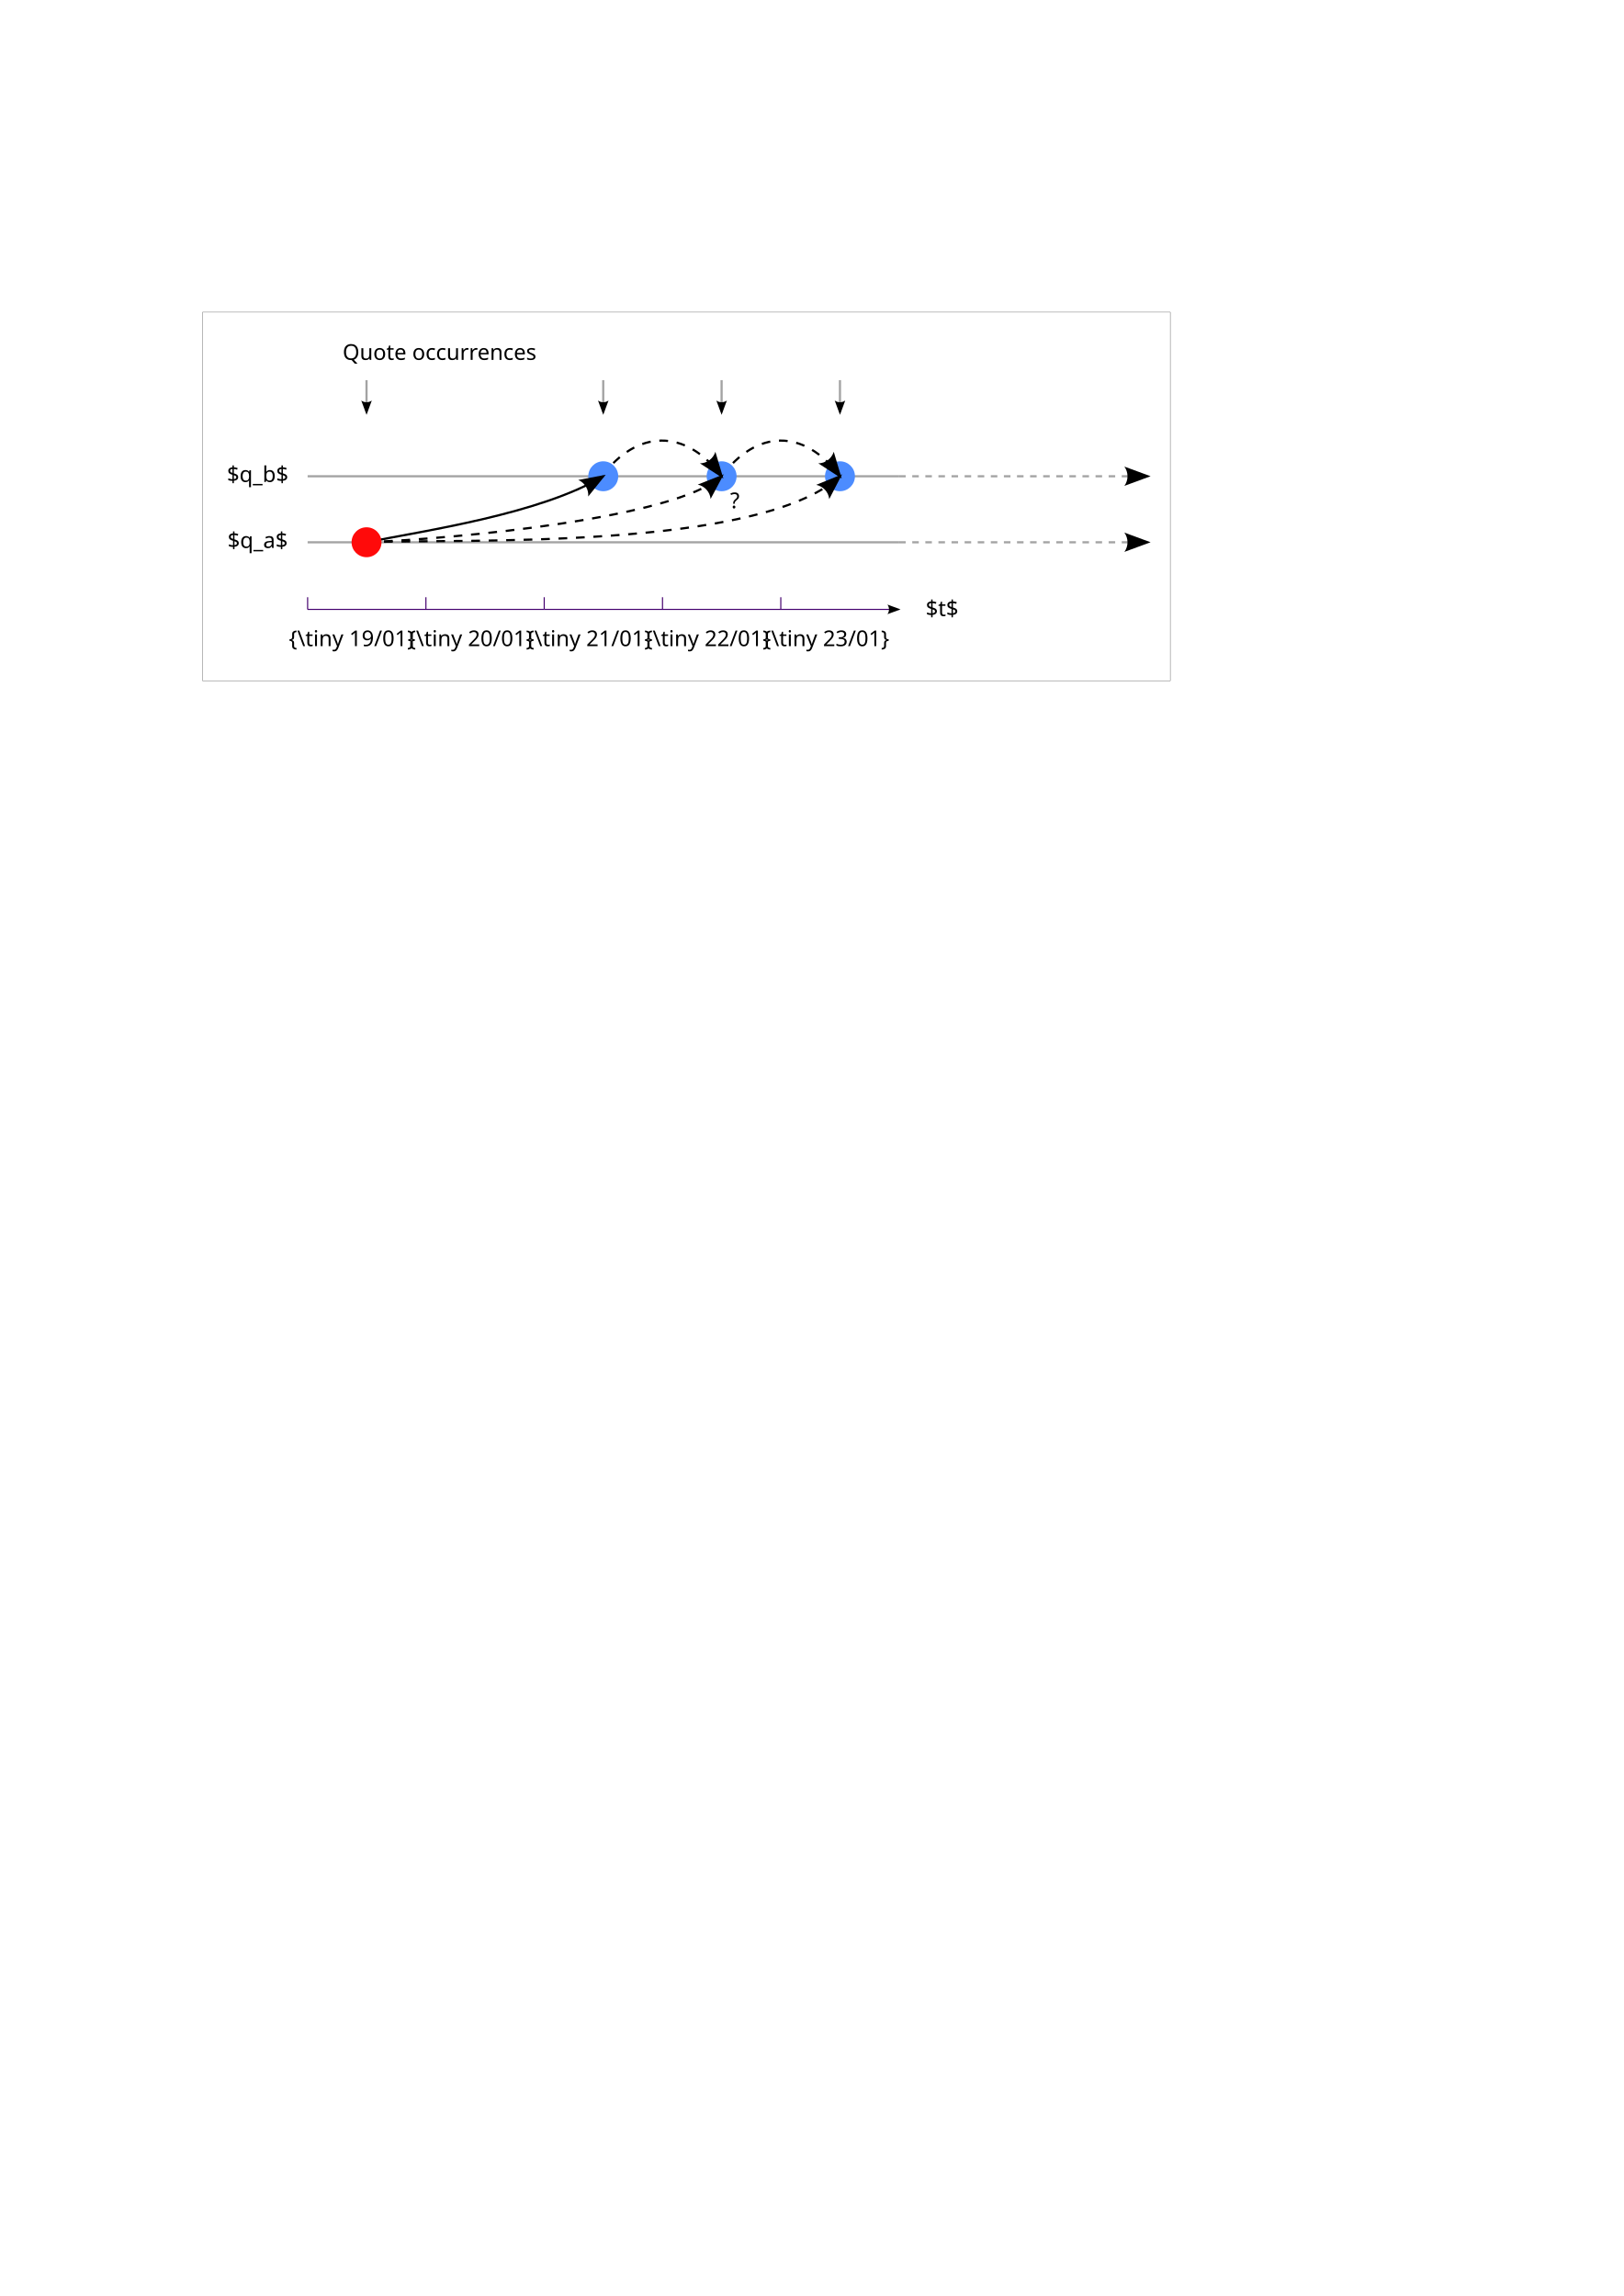
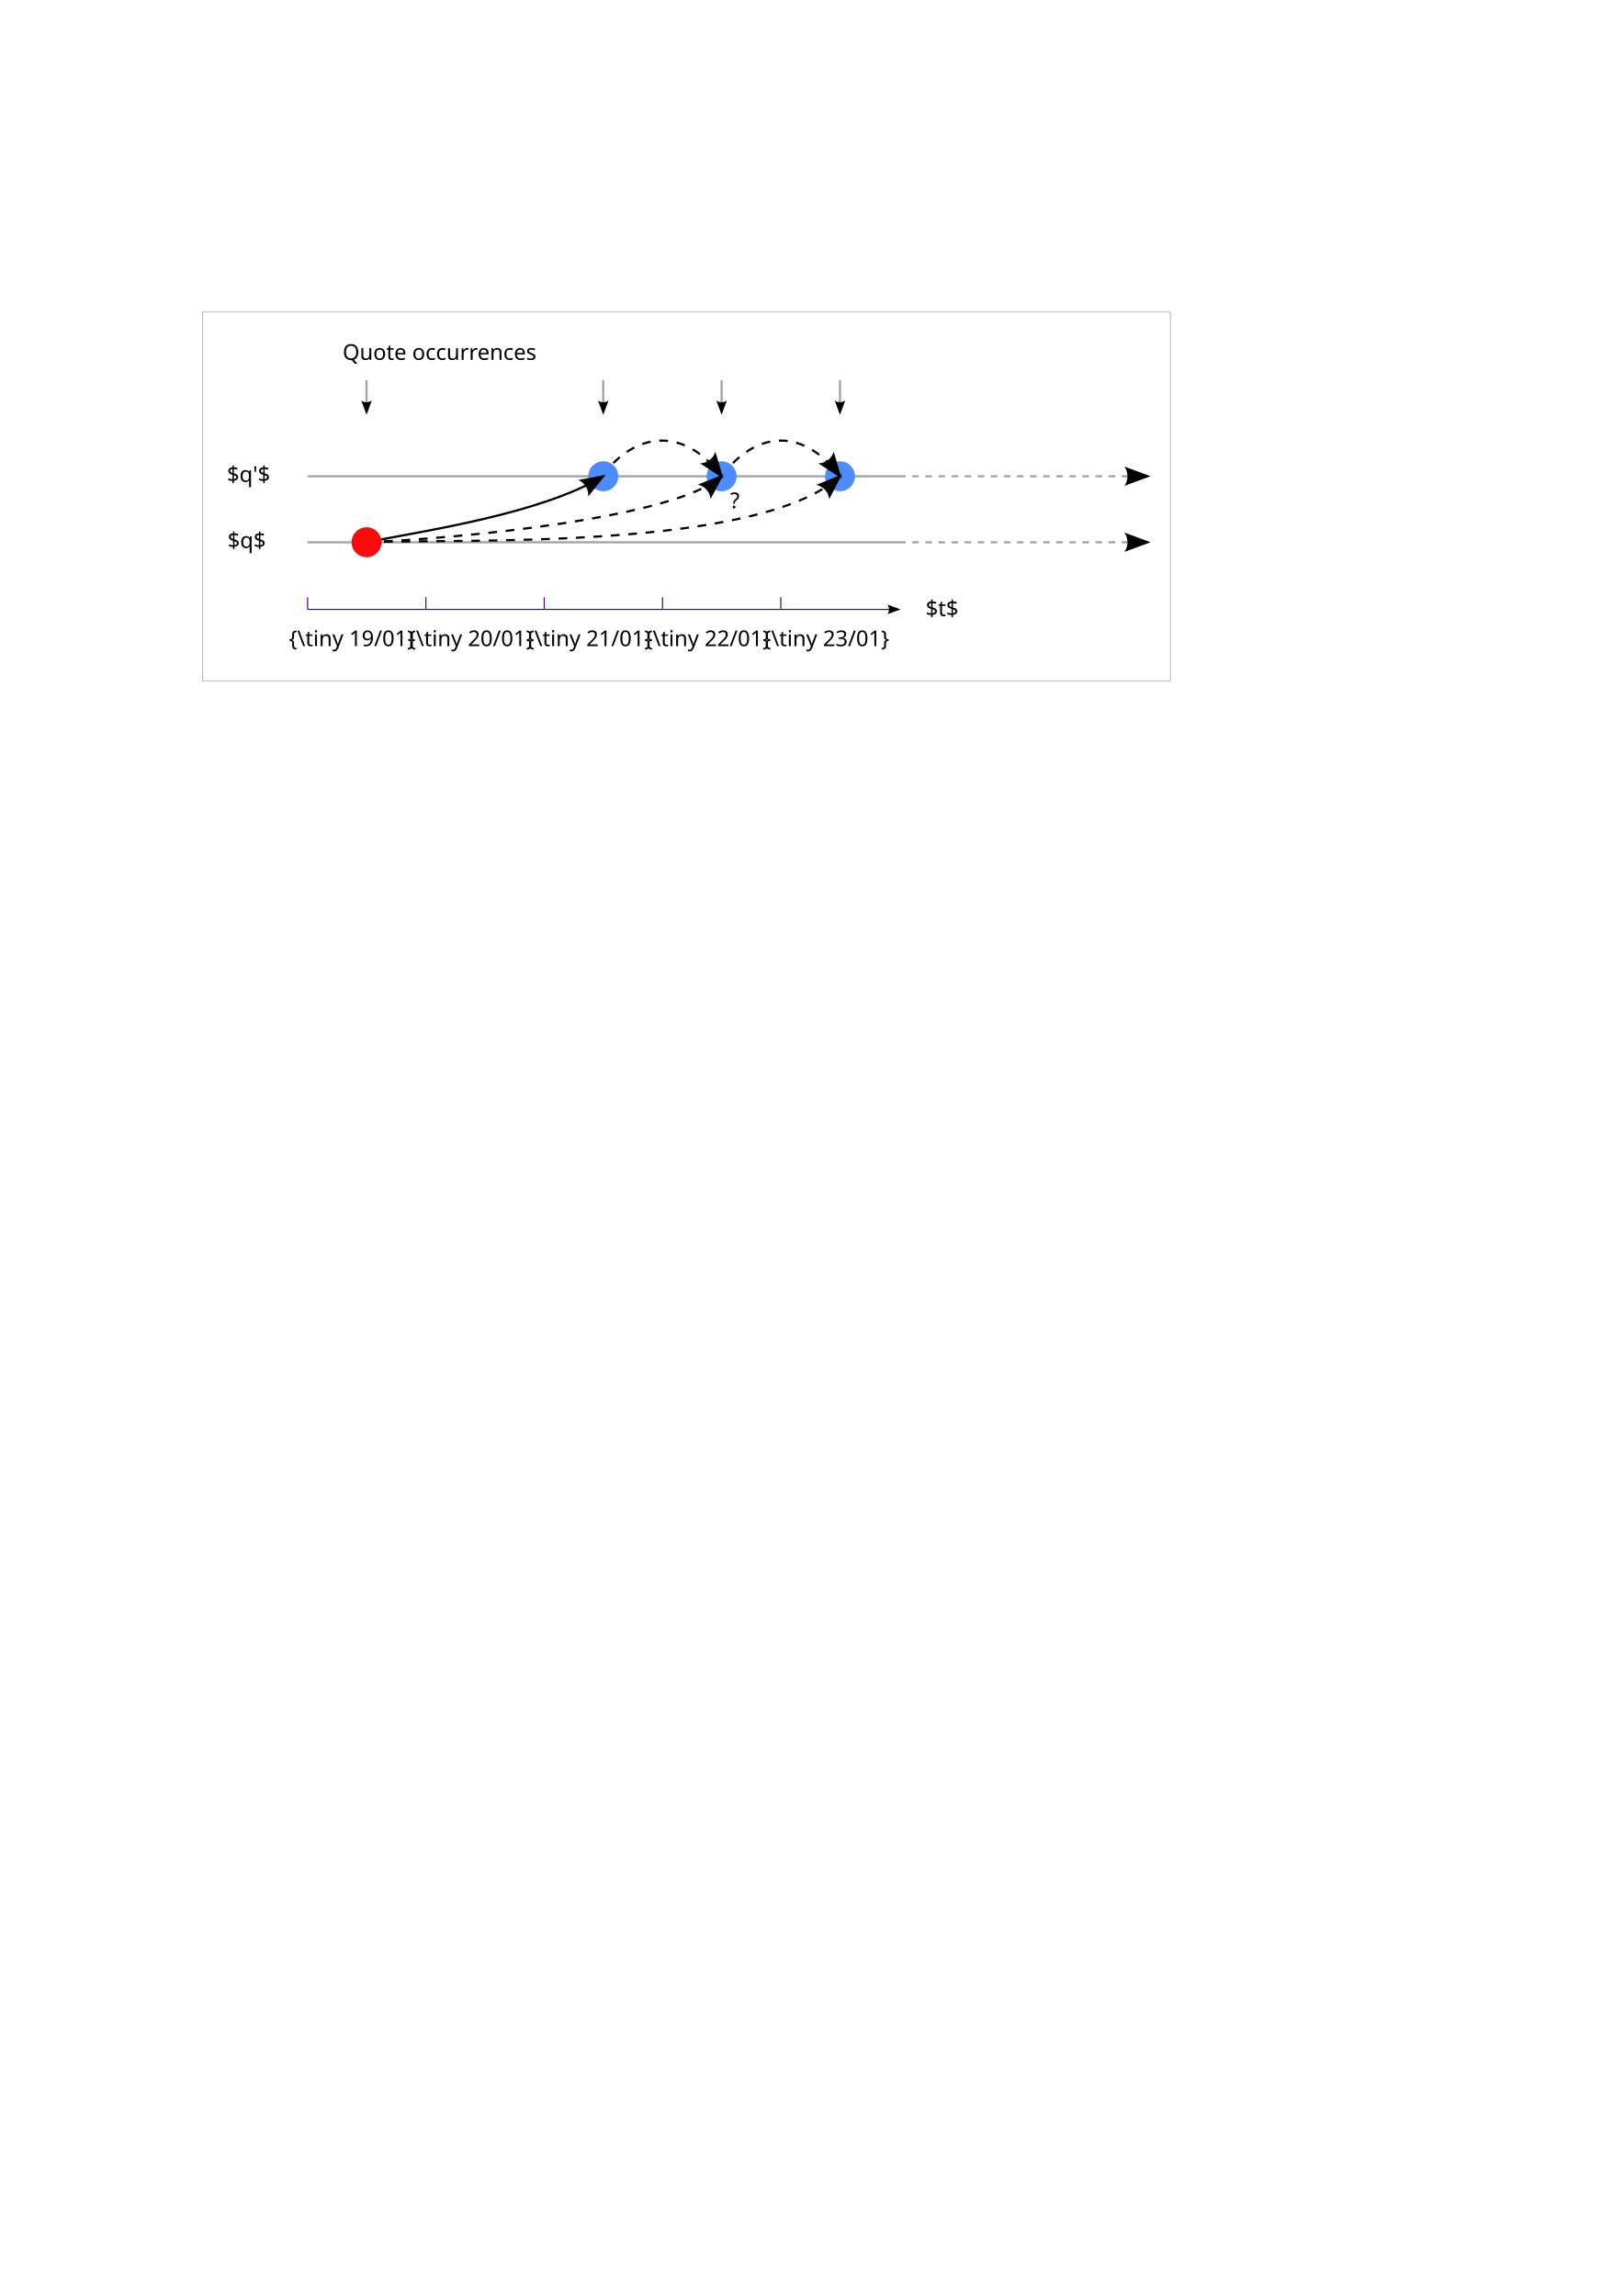
<svg xmlns="http://www.w3.org/2000/svg" version="1.1" width="744.094" height="1052.362" id="svg2">
  <defs id="defs4">
    <marker refX="0" refY="0" orient="auto" id="Arrow2Mend" style="overflow:visible">
      <path d="M 8.719,4.034 -2.207,0.016 8.719,-4.002 c -1.745,2.372 -1.735,5.617 -6e-7,8.035 z" transform="scale(-0.6,-0.6)" id="path3786" style="fill-rule:evenodd;stroke-width:0.625;stroke-linejoin:round" />
    </marker>
    <marker refX="0" refY="0" orient="auto" id="Arrow1Send" style="overflow:visible">
      <path d="M 0,0 5,-5 -12.5,0 5,5 0,0 z" transform="matrix(-0.2,0,0,-0.2,-1.2,0)" id="path3774" style="fill-rule:evenodd;stroke:#000000;stroke-width:1pt" />
    </marker>
    <marker refX="0" refY="0" orient="auto" id="Arrow2Lend" style="overflow:visible">
      <path d="M 8.719,4.034 -2.207,0.016 8.719,-4.002 c -1.745,2.372 -1.735,5.617 -6e-7,8.035 z" transform="matrix(-1.1,0,0,-1.1,-1.1,0)" id="path3780" style="fill-rule:evenodd;stroke-width:0.625;stroke-linejoin:round" />
    </marker>
    <marker refX="0" refY="0" orient="auto" id="Arrow2Lend-3" style="overflow:visible">
      <path d="M 8.719,4.034 -2.207,0.016 8.719,-4.002 c -1.745,2.372 -1.735,5.617 -6e-7,8.035 z" transform="matrix(-1.1,0,0,-1.1,-1.1,0)" id="path3780-4" style="fill-rule:evenodd;stroke-width:0.625;stroke-linejoin:round" />
    </marker>
    <marker refX="0" refY="0" orient="auto" id="Arrow2Lend-0" style="overflow:visible">
      <path d="M 8.719,4.034 -2.207,0.016 8.719,-4.002 c -1.745,2.372 -1.735,5.617 -6e-7,8.035 z" transform="matrix(-1.1,0,0,-1.1,-1.1,0)" id="path3780-3" style="fill-rule:evenodd;stroke-width:0.625;stroke-linejoin:round" />
    </marker>
    <marker refX="0" refY="0" orient="auto" id="Arrow2Lend-0-8" style="overflow:visible">
      <path d="M 8.719,4.034 -2.207,0.016 8.719,-4.002 c -1.745,2.372 -1.735,5.617 -6e-7,8.035 z" transform="matrix(-1.1,0,0,-1.1,-1.1,0)" id="path3780-3-8" style="fill-rule:evenodd;stroke-width:0.625;stroke-linejoin:round" />
    </marker>
    <marker refX="0" refY="0" orient="auto" id="Arrow2Lend-0-1" style="overflow:visible">
      <path d="M 8.719,4.034 -2.207,0.016 8.719,-4.002 c -1.745,2.372 -1.735,5.617 -6e-7,8.035 z" transform="matrix(-1.1,0,0,-1.1,-1.1,0)" id="path3780-3-87" style="fill-rule:evenodd;stroke-width:0.625;stroke-linejoin:round" />
    </marker>
    <marker refX="0" refY="0" orient="auto" id="Arrow2Lend-03" style="overflow:visible">
      <path d="M 8.719,4.034 -2.207,0.016 8.719,-4.002 c -1.745,2.372 -1.735,5.617 -6e-7,8.035 z" transform="matrix(-1.1,0,0,-1.1,-1.1,0)" id="path3780-8" style="fill-rule:evenodd;stroke-width:0.625;stroke-linejoin:round" />
    </marker>
    <marker refX="0" refY="0" orient="auto" id="Arrow2Lend-8" style="overflow:visible">
      <path d="M 8.719,4.034 -2.207,0.016 8.719,-4.002 c -1.745,2.372 -1.735,5.617 -6e-7,8.035 z" transform="matrix(-1.1,0,0,-1.1,-1.1,0)" id="path3780-2" style="fill-rule:evenodd;stroke-width:0.625;stroke-linejoin:round" />
    </marker>
    <marker refX="0" refY="0" orient="auto" id="marker3130" style="overflow:visible">
      <path d="M 8.719,4.034 -2.207,0.016 8.719,-4.002 c -1.745,2.372 -1.735,5.617 -6e-7,8.035 z" transform="matrix(-1.1,0,0,-1.1,-1.1,0)" id="path3132" style="fill-rule:evenodd;stroke-width:0.625;stroke-linejoin:round" />
    </marker>
    <marker refX="0" refY="0" orient="auto" id="Arrow2Mend-3" style="overflow:visible">
      <path d="M 8.719,4.034 -2.207,0.016 8.719,-4.002 c -1.745,2.372 -1.735,5.617 -6e-7,8.035 z" transform="scale(-0.6,-0.6)" id="path3786-8" style="fill-rule:evenodd;stroke-width:0.625;stroke-linejoin:round" />
    </marker>
    <marker refX="0" refY="0" orient="auto" id="Arrow2Mend-6" style="overflow:visible">
      <path d="M 8.719,4.034 -2.207,0.016 8.719,-4.002 c -1.745,2.372 -1.735,5.617 -6e-7,8.035 z" transform="scale(-0.6,-0.6)" id="path3786-80" style="fill-rule:evenodd;stroke-width:0.625;stroke-linejoin:round" />
    </marker>
    <marker refX="0" refY="0" orient="auto" id="Arrow2Mend-8" style="overflow:visible">
      <path d="M 8.719,4.034 -2.207,0.016 8.719,-4.002 c -1.745,2.372 -1.735,5.617 -6e-7,8.035 z" transform="scale(-0.6,-0.6)" id="path3786-1" style="fill-rule:evenodd;stroke-width:0.625;stroke-linejoin:round" />
    </marker>
    <marker refX="0" refY="0" orient="auto" id="marker3058" style="overflow:visible">
      <path d="M 8.719,4.034 -2.207,0.016 8.719,-4.002 c -1.745,2.372 -1.735,5.617 -6e-7,8.035 z" transform="scale(-0.6,-0.6)" id="path3060" style="fill-rule:evenodd;stroke-width:0.625;stroke-linejoin:round" />
    </marker>
    <marker refX="0" refY="0" orient="auto" id="marker3062" style="overflow:visible">
      <path d="M 8.719,4.034 -2.207,0.016 8.719,-4.002 c -1.745,2.372 -1.735,5.617 -6e-7,8.035 z" transform="scale(-0.6,-0.6)" id="path3064" style="fill-rule:evenodd;stroke-width:0.625;stroke-linejoin:round" />
    </marker>
    <marker refX="0" refY="0" orient="auto" id="marker3130-2" style="overflow:visible">
      <path d="M 8.719,4.034 -2.207,0.016 8.719,-4.002 c -1.745,2.372 -1.735,5.617 -6e-7,8.035 z" transform="matrix(-1.1,0,0,-1.1,-1.1,0)" id="path3132-7" style="fill-rule:evenodd;stroke-width:0.625;stroke-linejoin:round" />
    </marker>
    <marker refX="0" refY="0" orient="auto" id="marker3068" style="overflow:visible">
      <path d="M 8.719,4.034 -2.207,0.016 8.719,-4.002 c -1.745,2.372 -1.735,5.617 -6e-7,8.035 z" transform="matrix(-1.1,0,0,-1.1,-1.1,0)" id="path3070" style="fill-rule:evenodd;stroke-width:0.625;stroke-linejoin:round" />
    </marker>
    <marker refX="0" refY="0" orient="auto" id="Arrow2Lend-2" style="overflow:visible">
      <path d="M 8.719,4.034 -2.207,0.016 8.719,-4.002 c -1.745,2.372 -1.735,5.617 -6e-7,8.035 z" transform="matrix(-1.1,0,0,-1.1,-1.1,0)" id="path3780-0" style="fill-rule:evenodd;stroke-width:0.625;stroke-linejoin:round" />
    </marker>
    <marker refX="0" refY="0" orient="auto" id="marker3074" style="overflow:visible">
      <path d="M 8.719,4.034 -2.207,0.016 8.719,-4.002 c -1.745,2.372 -1.735,5.617 -6e-7,8.035 z" transform="matrix(-1.1,0,0,-1.1,-1.1,0)" id="path3076" style="fill-rule:evenodd;stroke-width:0.625;stroke-linejoin:round" />
    </marker>
    <marker refX="0" refY="0" orient="auto" id="marker3130-22" style="overflow:visible">
      <path d="M 8.719,4.034 -2.207,0.016 8.719,-4.002 c -1.745,2.372 -1.735,5.617 -6e-7,8.035 z" transform="matrix(-1.1,0,0,-1.1,-1.1,0)" id="path3132-4" style="fill-rule:evenodd;stroke-width:0.625;stroke-linejoin:round" />
    </marker>
    <marker refX="0" refY="0" orient="auto" id="marker3130-0" style="overflow:visible">
      <path d="M 8.719,4.034 -2.207,0.016 8.719,-4.002 c -1.745,2.372 -1.735,5.617 -6e-7,8.035 z" transform="matrix(-1.1,0,0,-1.1,-1.1,0)" id="path3132-5" style="fill-rule:evenodd;stroke-width:0.625;stroke-linejoin:round" />
    </marker>
    <marker refX="0" refY="0" orient="auto" id="marker3130-0-0" style="overflow:visible">
      <path d="M 8.719,4.034 -2.207,0.016 8.719,-4.002 c -1.745,2.372 -1.735,5.617 -6e-7,8.035 z" transform="matrix(-1.1,0,0,-1.1,-1.1,0)" id="path3132-5-9" style="fill-rule:evenodd;stroke-width:0.625;stroke-linejoin:round" />
    </marker>
    <marker refX="0" refY="0" orient="auto" id="Arrow2Mend-7" style="overflow:visible">
      <path d="M 8.719,4.034 -2.207,0.016 8.719,-4.002 c -1.745,2.372 -1.735,5.617 -6e-7,8.035 z" transform="scale(-0.6,-0.6)" id="path3786-3" style="fill-rule:evenodd;stroke-width:0.625;stroke-linejoin:round" />
    </marker>
    <marker refX="0" refY="0" orient="auto" id="marker3130-0-3" style="overflow:visible">
      <path d="M 8.719,4.034 -2.207,0.016 8.719,-4.002 c -1.745,2.372 -1.735,5.617 -6e-7,8.035 z" transform="matrix(-1.1,0,0,-1.1,-1.1,0)" id="path3132-5-7" style="fill-rule:evenodd;stroke-width:0.625;stroke-linejoin:round" />
    </marker>
    <marker refX="0" refY="0" orient="auto" id="Arrow2Lend-6" style="overflow:visible">
      <path d="M 8.719,4.034 -2.207,0.016 8.719,-4.002 c -1.745,2.372 -1.735,5.617 -6e-7,8.035 z" transform="matrix(-1.1,0,0,-1.1,-1.1,0)" id="path3780-5" style="fill-rule:evenodd;stroke-width:0.625;stroke-linejoin:round" />
    </marker>
    <marker refX="0" refY="0" orient="auto" id="marker3130-1" style="overflow:visible">
      <path d="M 8.719,4.034 -2.207,0.016 8.719,-4.002 c -1.745,2.372 -1.735,5.617 -6e-7,8.035 z" transform="matrix(-1.1,0,0,-1.1,-1.1,0)" id="path3132-3" style="fill-rule:evenodd;stroke-width:0.625;stroke-linejoin:round" />
    </marker>
    <marker refX="0" refY="0" orient="auto" id="marker3130-0-9" style="overflow:visible">
      <path d="M 8.719,4.034 -2.207,0.016 8.719,-4.002 c -1.745,2.372 -1.735,5.617 -6e-7,8.035 z" transform="matrix(-1.1,0,0,-1.1,-1.1,0)" id="path3132-5-93" style="fill-rule:evenodd;stroke-width:0.625;stroke-linejoin:round" />
    </marker>
    <marker refX="0" refY="0" orient="auto" id="marker3130-0-92" style="overflow:visible">
      <path d="M 8.719,4.034 -2.207,0.016 8.719,-4.002 c -1.745,2.372 -1.735,5.617 -6e-7,8.035 z" transform="matrix(-1.1,0,0,-1.1,-1.1,0)" id="path3132-5-3" style="fill-rule:evenodd;stroke-width:0.625;stroke-linejoin:round" />
    </marker>
    <marker refX="0" refY="0" orient="auto" id="marker5329" style="overflow:visible">
      <path d="M 8.719,4.034 -2.207,0.016 8.719,-4.002 c -1.745,2.372 -1.735,5.617 -6e-7,8.035 z" transform="matrix(-1.1,0,0,-1.1,-1.1,0)" id="path5331" style="fill-rule:evenodd;stroke-width:0.625;stroke-linejoin:round" />
    </marker>
    <marker refX="0" refY="0" orient="auto" id="Arrow2Lend-35" style="overflow:visible">
      <path d="M 8.719,4.034 -2.207,0.016 8.719,-4.002 c -1.745,2.372 -1.735,5.617 -6e-7,8.035 z" transform="matrix(-1.1,0,0,-1.1,-1.1,0)" id="path3780-83" style="fill-rule:evenodd;stroke-width:0.625;stroke-linejoin:round" />
    </marker>
    <marker refX="0" refY="0" orient="auto" id="marker3130-8" style="overflow:visible">
      <path d="M 8.719,4.034 -2.207,0.016 8.719,-4.002 c -1.745,2.372 -1.735,5.617 -6e-7,8.035 z" transform="matrix(-1.1,0,0,-1.1,-1.1,0)" id="path3132-41" style="fill-rule:evenodd;stroke-width:0.625;stroke-linejoin:round" />
    </marker>
    <marker refX="0" refY="0" orient="auto" id="marker5337" style="overflow:visible">
      <path d="M 8.719,4.034 -2.207,0.016 8.719,-4.002 c -1.745,2.372 -1.735,5.617 -6e-7,8.035 z" transform="matrix(-1.1,0,0,-1.1,-1.1,0)" id="path5339" style="fill-rule:evenodd;stroke-width:0.625;stroke-linejoin:round" />
    </marker>
    <marker refX="0" refY="0" orient="auto" id="marker5341" style="overflow:visible">
      <path d="M 8.719,4.034 -2.207,0.016 8.719,-4.002 c -1.745,2.372 -1.735,5.617 -6e-7,8.035 z" transform="matrix(-1.1,0,0,-1.1,-1.1,0)" id="path5343" style="fill-rule:evenodd;stroke-width:0.625;stroke-linejoin:round" />
    </marker>
    <marker refX="0" refY="0" orient="auto" id="marker5345" style="overflow:visible">
      <path d="M 8.719,4.034 -2.207,0.016 8.719,-4.002 c -1.745,2.372 -1.735,5.617 -6e-7,8.035 z" transform="matrix(-1.1,0,0,-1.1,-1.1,0)" id="path5347" style="fill-rule:evenodd;stroke-width:0.625;stroke-linejoin:round" />
    </marker>
    <marker refX="0" refY="0" orient="auto" id="Arrow2Lend-01" style="overflow:visible">
      <path d="M 8.719,4.034 -2.207,0.016 8.719,-4.002 c -1.745,2.372 -1.735,5.617 -6e-7,8.035 z" transform="matrix(-1.1,0,0,-1.1,-1.1,0)" id="path3780-6" style="fill-rule:evenodd;stroke-width:0.625;stroke-linejoin:round" />
    </marker>
    <marker refX="0" refY="0" orient="auto" id="marker3130-0-8" style="overflow:visible">
      <path d="M 8.719,4.034 -2.207,0.016 8.719,-4.002 c -1.745,2.372 -1.735,5.617 -6e-7,8.035 z" transform="matrix(-1.1,0,0,-1.1,-1.1,0)" id="path3132-5-0" style="fill-rule:evenodd;stroke-width:0.625;stroke-linejoin:round" />
    </marker>
    <marker refX="0" refY="0" orient="auto" id="marker3130-9" style="overflow:visible">
      <path d="M 8.719,4.034 -2.207,0.016 8.719,-4.002 c -1.745,2.372 -1.735,5.617 -6e-7,8.035 z" transform="matrix(-1.1,0,0,-1.1,-1.1,0)" id="path3132-6" style="fill-rule:evenodd;stroke-width:0.625;stroke-linejoin:round" />
    </marker>
    <marker refX="0" refY="0" orient="auto" id="marker6611" style="overflow:visible">
      <path d="M 8.719,4.034 -2.207,0.016 8.719,-4.002 c -1.745,2.372 -1.735,5.617 -6e-7,8.035 z" transform="matrix(-1.1,0,0,-1.1,-1.1,0)" id="path6613" style="fill-rule:evenodd;stroke-width:0.625;stroke-linejoin:round" />
    </marker>
    <marker refX="0" refY="0" orient="auto" id="marker6615" style="overflow:visible">
      <path d="M 8.719,4.034 -2.207,0.016 8.719,-4.002 c -1.745,2.372 -1.735,5.617 -6e-7,8.035 z" transform="matrix(-1.1,0,0,-1.1,-1.1,0)" id="path6617" style="fill-rule:evenodd;stroke-width:0.625;stroke-linejoin:round" />
    </marker>
    <marker refX="0" refY="0" orient="auto" id="marker5345-3" style="overflow:visible">
      <path d="M 8.719,4.034 -2.207,0.016 8.719,-4.002 c -1.745,2.372 -1.735,5.617 -6e-7,8.035 z" transform="matrix(-1.1,0,0,-1.1,-1.1,0)" id="path5347-8" style="fill-rule:evenodd;stroke-width:0.625;stroke-linejoin:round" />
    </marker>
    <marker refX="0" refY="0" orient="auto" id="marker5345-4" style="overflow:visible">
      <path d="M 8.719,4.034 -2.207,0.016 8.719,-4.002 c -1.745,2.372 -1.735,5.617 -6e-7,8.035 z" transform="matrix(-1.1,0,0,-1.1,-1.1,0)" id="path5347-1" style="fill-rule:evenodd;stroke-width:0.625;stroke-linejoin:round" />
    </marker>
  </defs>
  <g id="layer1" style="display:inline" />
  <g id="layer3" style="display:inline" />
  <text style="font-size:40px;font-style:normal;font-weight:normal;line-height:125%;letter-spacing:0px;word-spacing:0px;fill:#000000;fill-opacity:1;stroke:none;font-family:Sans" xml:space="preserve" id="text3033" y="530.508" x="139.073">
    <tspan id="tspan3035" y="530.508" x="139.073" />
  </text>
-   <g id="g3422">
-     <text x="157.002" y="164.952" id="text3037-4" xml:space="preserve" style="font-size:10px;font-style:normal;font-weight:normal;line-height:125%;letter-spacing:0px;word-spacing:0px;fill:#000000;fill-opacity:1;stroke:none;display:inline;font-family:Sans">
-       <tspan x="157.002" y="164.952" id="tspan3039-9">Quote occurrences</tspan>
-     </text>
-     <path d="m 167.965,174.237 0,14.57" id="path3041-5" style="fill:none;stroke:#a3a3a3;stroke-width:1px;stroke-linecap:butt;stroke-linejoin:miter;stroke-opacity:1;marker-end:url(#Arrow2Mend);display:inline" />
-     <path d="m 276.446,174.237 0,14.57" id="path3041-0-6" style="fill:none;stroke:#a3a3a3;stroke-width:1px;stroke-linecap:butt;stroke-linejoin:miter;stroke-opacity:1;marker-end:url(#Arrow2Mend);display:inline" />
-     <path d="m 384.927,174.237 0,14.57" id="path3041-8-4" style="fill:none;stroke:#a3a3a3;stroke-width:1px;stroke-linecap:butt;stroke-linejoin:miter;stroke-opacity:1;marker-end:url(#Arrow2Mend);display:inline" />
-     <path d="m 330.686,174.237 0,14.57" id="path3041-0-6-9" style="fill:none;stroke:#a3a3a3;stroke-width:1px;stroke-linecap:butt;stroke-linejoin:miter;stroke-opacity:1;marker-end:url(#Arrow2Mend);display:inline" />
-   </g>
  <rect style="fill:none;stroke:#000000;stroke-width:0.117;stroke-linecap:round;stroke-linejoin:round;stroke-miterlimit:4;stroke-opacity:1;stroke-dasharray:none;stroke-dashoffset:0;display:inline" id="rect6504-5" y="143.084" x="92.828" height="168.944" width="443.483" />
-   <g id="g3381">
+   <g id="g3156">
+     <g id="g3422">
+       <text style="font-size:10px;font-style:normal;font-weight:normal;line-height:125%;letter-spacing:0px;word-spacing:0px;fill:#000000;fill-opacity:1;stroke:none;display:inline;font-family:Sans" xml:space="preserve" id="text3037-4" y="164.952" x="157.002">
+         <tspan id="tspan3039-9" y="164.952" x="157.002">Quote occurrences</tspan>
+       </text>
+       <path style="fill:none;stroke:#a3a3a3;stroke-width:1px;stroke-linecap:butt;stroke-linejoin:miter;stroke-opacity:1;marker-end:url(#Arrow2Mend);display:inline" id="path3041-5" d="m 167.965,174.237 0,14.57" />
+       <path style="fill:none;stroke:#a3a3a3;stroke-width:1px;stroke-linecap:butt;stroke-linejoin:miter;stroke-opacity:1;marker-end:url(#Arrow2Mend);display:inline" id="path3041-0-6" d="m 276.446,174.237 0,14.57" />
+       <path style="fill:none;stroke:#a3a3a3;stroke-width:1px;stroke-linecap:butt;stroke-linejoin:miter;stroke-opacity:1;marker-end:url(#Arrow2Mend);display:inline" id="path3041-8-4" d="m 384.927,174.237 0,14.57" />
+       <path style="fill:none;stroke:#a3a3a3;stroke-width:1px;stroke-linecap:butt;stroke-linejoin:miter;stroke-opacity:1;marker-end:url(#Arrow2Mend);display:inline" id="path3041-0-6-9" d="m 330.686,174.237 0,14.57" />
+     </g>
    <path d="m 140.976,218.294 271.08,0" id="path4092-2" style="fill:none;stroke:#a3a3a3;stroke-width:1px;stroke-linecap:butt;stroke-linejoin:miter;stroke-opacity:1;marker-end:none;display:inline" />
    <path d="m 412.056,218.294 113.901,0" id="path2985-73-4-6" style="fill:none;stroke:#a3a3a3;stroke-width:1;stroke-linecap:butt;stroke-linejoin:miter;stroke-miterlimit:4;stroke-opacity:1;stroke-dasharray:3, 3;stroke-dashoffset:0;marker-end:url(#Arrow2Lend);display:inline" />
    <path d="m 140.976,248.552 271.08,0" id="path4092-2-0" style="fill:none;stroke:#a3a3a3;stroke-width:1px;stroke-linecap:butt;stroke-linejoin:miter;stroke-opacity:1;marker-end:none;display:inline" />
    <path d="m 391.796,218.294 a 6.859,6.859 0 0 1 -13.719,0 6.859,6.859 0 1 1 13.719,0 z" id="path4199-24-449-6-5" style="fill:#4c8cff;fill-opacity:1;stroke:none;display:inline" />
    <path d="m 330.696,218.294 c 16.033,-21.465 37.67,-22.14 54.24,0" id="path3219-7-7" style="fill:none;stroke:#000000;stroke-width:1;stroke-linecap:butt;stroke-linejoin:miter;stroke-miterlimit:4;stroke-opacity:1;stroke-dasharray:4, 4;stroke-dashoffset:0;marker-end:url(#marker3130-0);display:inline" />
    <path d="m 337.555,218.294 a 6.859,6.859 0 0 1 -13.719,0 6.859,6.859 0 1 1 13.719,0 z" id="path4199-24-449-6-5-8" style="fill:#4c8cff;fill-opacity:1;stroke:none;display:inline" />
    <path d="m 275.858,218.294 c 16.033,-21.465 38.267,-22.14 54.837,0" id="path3219-7" style="fill:none;stroke:#000000;stroke-width:1;stroke-linecap:butt;stroke-linejoin:miter;stroke-miterlimit:4;stroke-opacity:1;stroke-dasharray:4, 4;stroke-dashoffset:0;marker-end:url(#marker3130-0);display:inline" />
    <text x="103.997" y="220.896" id="text4753-2-0" xml:space="preserve" style="font-size:10px;font-style:normal;font-variant:normal;font-weight:normal;font-stretch:normal;line-height:125%;letter-spacing:0px;word-spacing:0px;fill:#000000;fill-opacity:1;stroke:none;display:inline;font-family:Norasi;-inkscape-font-specification:Norasi">
-       <tspan x="103.997" y="220.896" id="tspan4755-7-3">$q_b$</tspan>
+       <tspan x="103.997" y="220.896" id="tspan4755-7-3">$q'$</tspan>
    </text>
    <text x="104.271" y="251.154" id="text4757-5-8" xml:space="preserve" style="font-size:10px;font-style:normal;font-variant:normal;font-weight:normal;font-stretch:normal;line-height:125%;letter-spacing:0px;word-spacing:0px;fill:#000000;fill-opacity:1;stroke:none;display:inline;font-family:Norasi;-inkscape-font-specification:Norasi">
-       <tspan x="104.271" y="251.154" id="tspan4759-4-7">$q_a$</tspan>
+       <tspan x="104.271" y="251.154" id="tspan4759-4-7">$q$</tspan>
    </text>
    <text x="424.196" y="282.37" id="text5775-2-0" xml:space="preserve" style="font-size:10px;font-style:normal;font-variant:normal;font-weight:normal;font-stretch:normal;line-height:125%;letter-spacing:0px;word-spacing:0px;fill:#000000;fill-opacity:1;stroke:none;display:inline;font-family:Norasi;-inkscape-font-specification:Norasi">
      <tspan x="424.196" y="282.37" id="tspan5777-9-4">$t$</tspan>
    </text>
    <path d="m 283.315,218.294 a 6.859,6.859 0 0 1 -13.719,0 6.859,6.859 0 1 1 13.719,0 z" id="path4199-24-26-9-4" style="fill:#4c8cff;fill-opacity:1;stroke:none;display:inline" />
    <path d="m 167.974,248.534 c 26.785,-5.313 79.732,-12.972 108.481,-30.241" id="path4985-8" style="fill:none;stroke:#000000;stroke-width:1px;stroke-linecap:butt;stroke-linejoin:miter;stroke-opacity:1;marker-end:url(#marker3130);display:inline" />
    <path d="m 167.974,248.534 c 41.686,-1.671 141.091,-10.931 162.721,-30.241" id="path4985-8-3" style="fill:none;stroke:#000000;stroke-width:1;stroke-linecap:butt;stroke-linejoin:miter;stroke-miterlimit:4;stroke-opacity:1;stroke-dasharray:4, 4;stroke-dashoffset:0;marker-end:url(#marker3130);display:inline" />
    <text x="343.266" y="232.929" id="text4385" xml:space="preserve" style="font-size:10px;font-style:normal;font-weight:normal;line-height:125%;letter-spacing:0px;word-spacing:0px;fill:#000000;fill-opacity:1;stroke:none;font-family:Sans">
      <tspan x="343.266" y="232.929" id="tspan4387" style="text-align:center;text-anchor:middle">?</tspan>
    </text>
    <path d="m 412.056,248.552 113.901,0" id="path2985-73-4-6-0" style="fill:none;stroke:#a3a3a3;stroke-width:1;stroke-linecap:butt;stroke-linejoin:miter;stroke-miterlimit:4;stroke-opacity:1;stroke-dasharray:3, 3;stroke-dashoffset:0;marker-end:url(#Arrow2Lend);display:inline" />
    <path d="m 167.974,248.534 c 41.686,-1.671 179.41,4.054 216.962,-30.241" id="path4985-8-3-7" style="fill:none;stroke:#000000;stroke-width:1;stroke-linecap:butt;stroke-linejoin:miter;stroke-miterlimit:4;stroke-opacity:1;stroke-dasharray:4, 4;stroke-dashoffset:0;marker-end:url(#marker3130);display:inline" />
    <path d="m 174.834,248.534 a 6.859,6.859 0 0 1 -13.719,0 6.859,6.859 0 1 1 13.719,0 z" id="path4199-1-4-5" style="fill:#ff0a0a;fill-opacity:1;stroke:none;display:inline" />
    <text x="167.889" y="296.152" id="text4542" xml:space="preserve" style="font-size:10px;font-style:normal;font-weight:normal;text-align:center;line-height:125%;letter-spacing:0px;word-spacing:0px;text-anchor:middle;fill:#000000;fill-opacity:1;stroke:none;font-family:Sans">
      <tspan x="167.889" y="296.152" id="tspan4544">{\tiny 19/01}</tspan>
    </text>
    <text x="222.312" y="296.152" id="text4542-7" xml:space="preserve" style="font-size:10px;font-style:normal;font-weight:normal;text-align:center;line-height:125%;letter-spacing:0px;word-spacing:0px;text-anchor:middle;fill:#000000;fill-opacity:1;stroke:none;display:inline;font-family:Sans">
      <tspan x="222.312" y="296.152" id="tspan4544-6">{\tiny 20/01}</tspan>
    </text>
    <text x="276.553" y="296.152" id="text4542-3" xml:space="preserve" style="font-size:10px;font-style:normal;font-weight:normal;text-align:center;line-height:125%;letter-spacing:0px;word-spacing:0px;text-anchor:middle;fill:#000000;fill-opacity:1;stroke:none;display:inline;font-family:Sans">
      <tspan x="276.553" y="296.152" id="tspan4544-63">{\tiny 21/01}</tspan>
    </text>
    <text x="330.793" y="296.152" id="text4542-0" xml:space="preserve" style="font-size:10px;font-style:normal;font-weight:normal;text-align:center;line-height:125%;letter-spacing:0px;word-spacing:0px;text-anchor:middle;fill:#000000;fill-opacity:1;stroke:none;display:inline;font-family:Sans">
      <tspan x="330.793" y="296.152" id="tspan4544-3">{\tiny 22/01}</tspan>
    </text>
    <text x="385.034" y="296.152" id="text4542-6" xml:space="preserve" style="font-size:10px;font-style:normal;font-weight:normal;text-align:center;line-height:125%;letter-spacing:0px;word-spacing:0px;text-anchor:middle;fill:#000000;fill-opacity:1;stroke:none;display:inline;font-family:Sans">
      <tspan x="385.034" y="296.152" id="tspan4544-638">{\tiny 23/01}</tspan>
    </text>
    <path d="m 249.396,273.733 0,5.582" id="path4540-30-3-9" style="fill:none;stroke:#44006e;stroke-width:0.5;stroke-linecap:butt;stroke-linejoin:miter;stroke-miterlimit:4;stroke-opacity:1;stroke-dasharray:none;display:inline" />
    <path d="m 357.816,273.733 0,5.582" id="path4540-14-8-1" style="fill:none;stroke:#44006e;stroke-width:0.5;stroke-linecap:butt;stroke-linejoin:miter;stroke-miterlimit:4;stroke-opacity:1;stroke-dasharray:none;display:inline" />
    <path d="m 249.396,279.315 108.42,0" id="path5557-2" style="fill:none;stroke:#44006e;stroke-width:0.5;stroke-linecap:butt;stroke-linejoin:miter;stroke-miterlimit:4;stroke-opacity:1;stroke-dasharray:none" />
    <path d="m 140.976,279.315 108.42,0" id="path5557-7-1" style="fill:none;stroke:#44006e;stroke-width:0.5;stroke-linecap:butt;stroke-linejoin:miter;stroke-miterlimit:4;stroke-opacity:1;stroke-dasharray:none;display:inline" />
    <path d="m 140.976,273.733 0,5.582" id="path4540-30-3-1-5" style="fill:none;stroke:#44006e;stroke-width:0.5;stroke-linecap:butt;stroke-linejoin:miter;stroke-miterlimit:4;stroke-opacity:1;stroke-dasharray:none;display:inline" />
    <path d="m 357.816,279.315 54.21,0" id="path5557-0-6" style="fill:none;stroke:#44006e;stroke-width:0.5;stroke-linecap:butt;stroke-linejoin:miter;stroke-miterlimit:4;stroke-opacity:1;stroke-dasharray:none;marker-end:url(#marker5345);display:inline" />
    <path d="m 195.186,273.733 0,5.582" id="path4540-30-3-9-6" style="fill:none;stroke:#44006e;stroke-width:0.5;stroke-linecap:butt;stroke-linejoin:miter;stroke-miterlimit:4;stroke-opacity:1;stroke-dasharray:none;display:inline" />
    <path d="m 303.606,273.733 0,5.582" id="path4540-30-3-9-2" style="fill:none;stroke:#44006e;stroke-width:0.5;stroke-linecap:butt;stroke-linejoin:miter;stroke-miterlimit:4;stroke-opacity:1;stroke-dasharray:none;display:inline" />
  </g>
  <text style="font-size:10px;font-style:normal;font-weight:normal;line-height:125%;letter-spacing:0px;word-spacing:0px;fill:#000000;fill-opacity:1;stroke:none;font-family:Sans" xml:space="preserve" id="text6559" y="298.72" x="276.159">
    <tspan id="tspan6561" y="298.72" x="276.159" />
  </text>
</svg>
